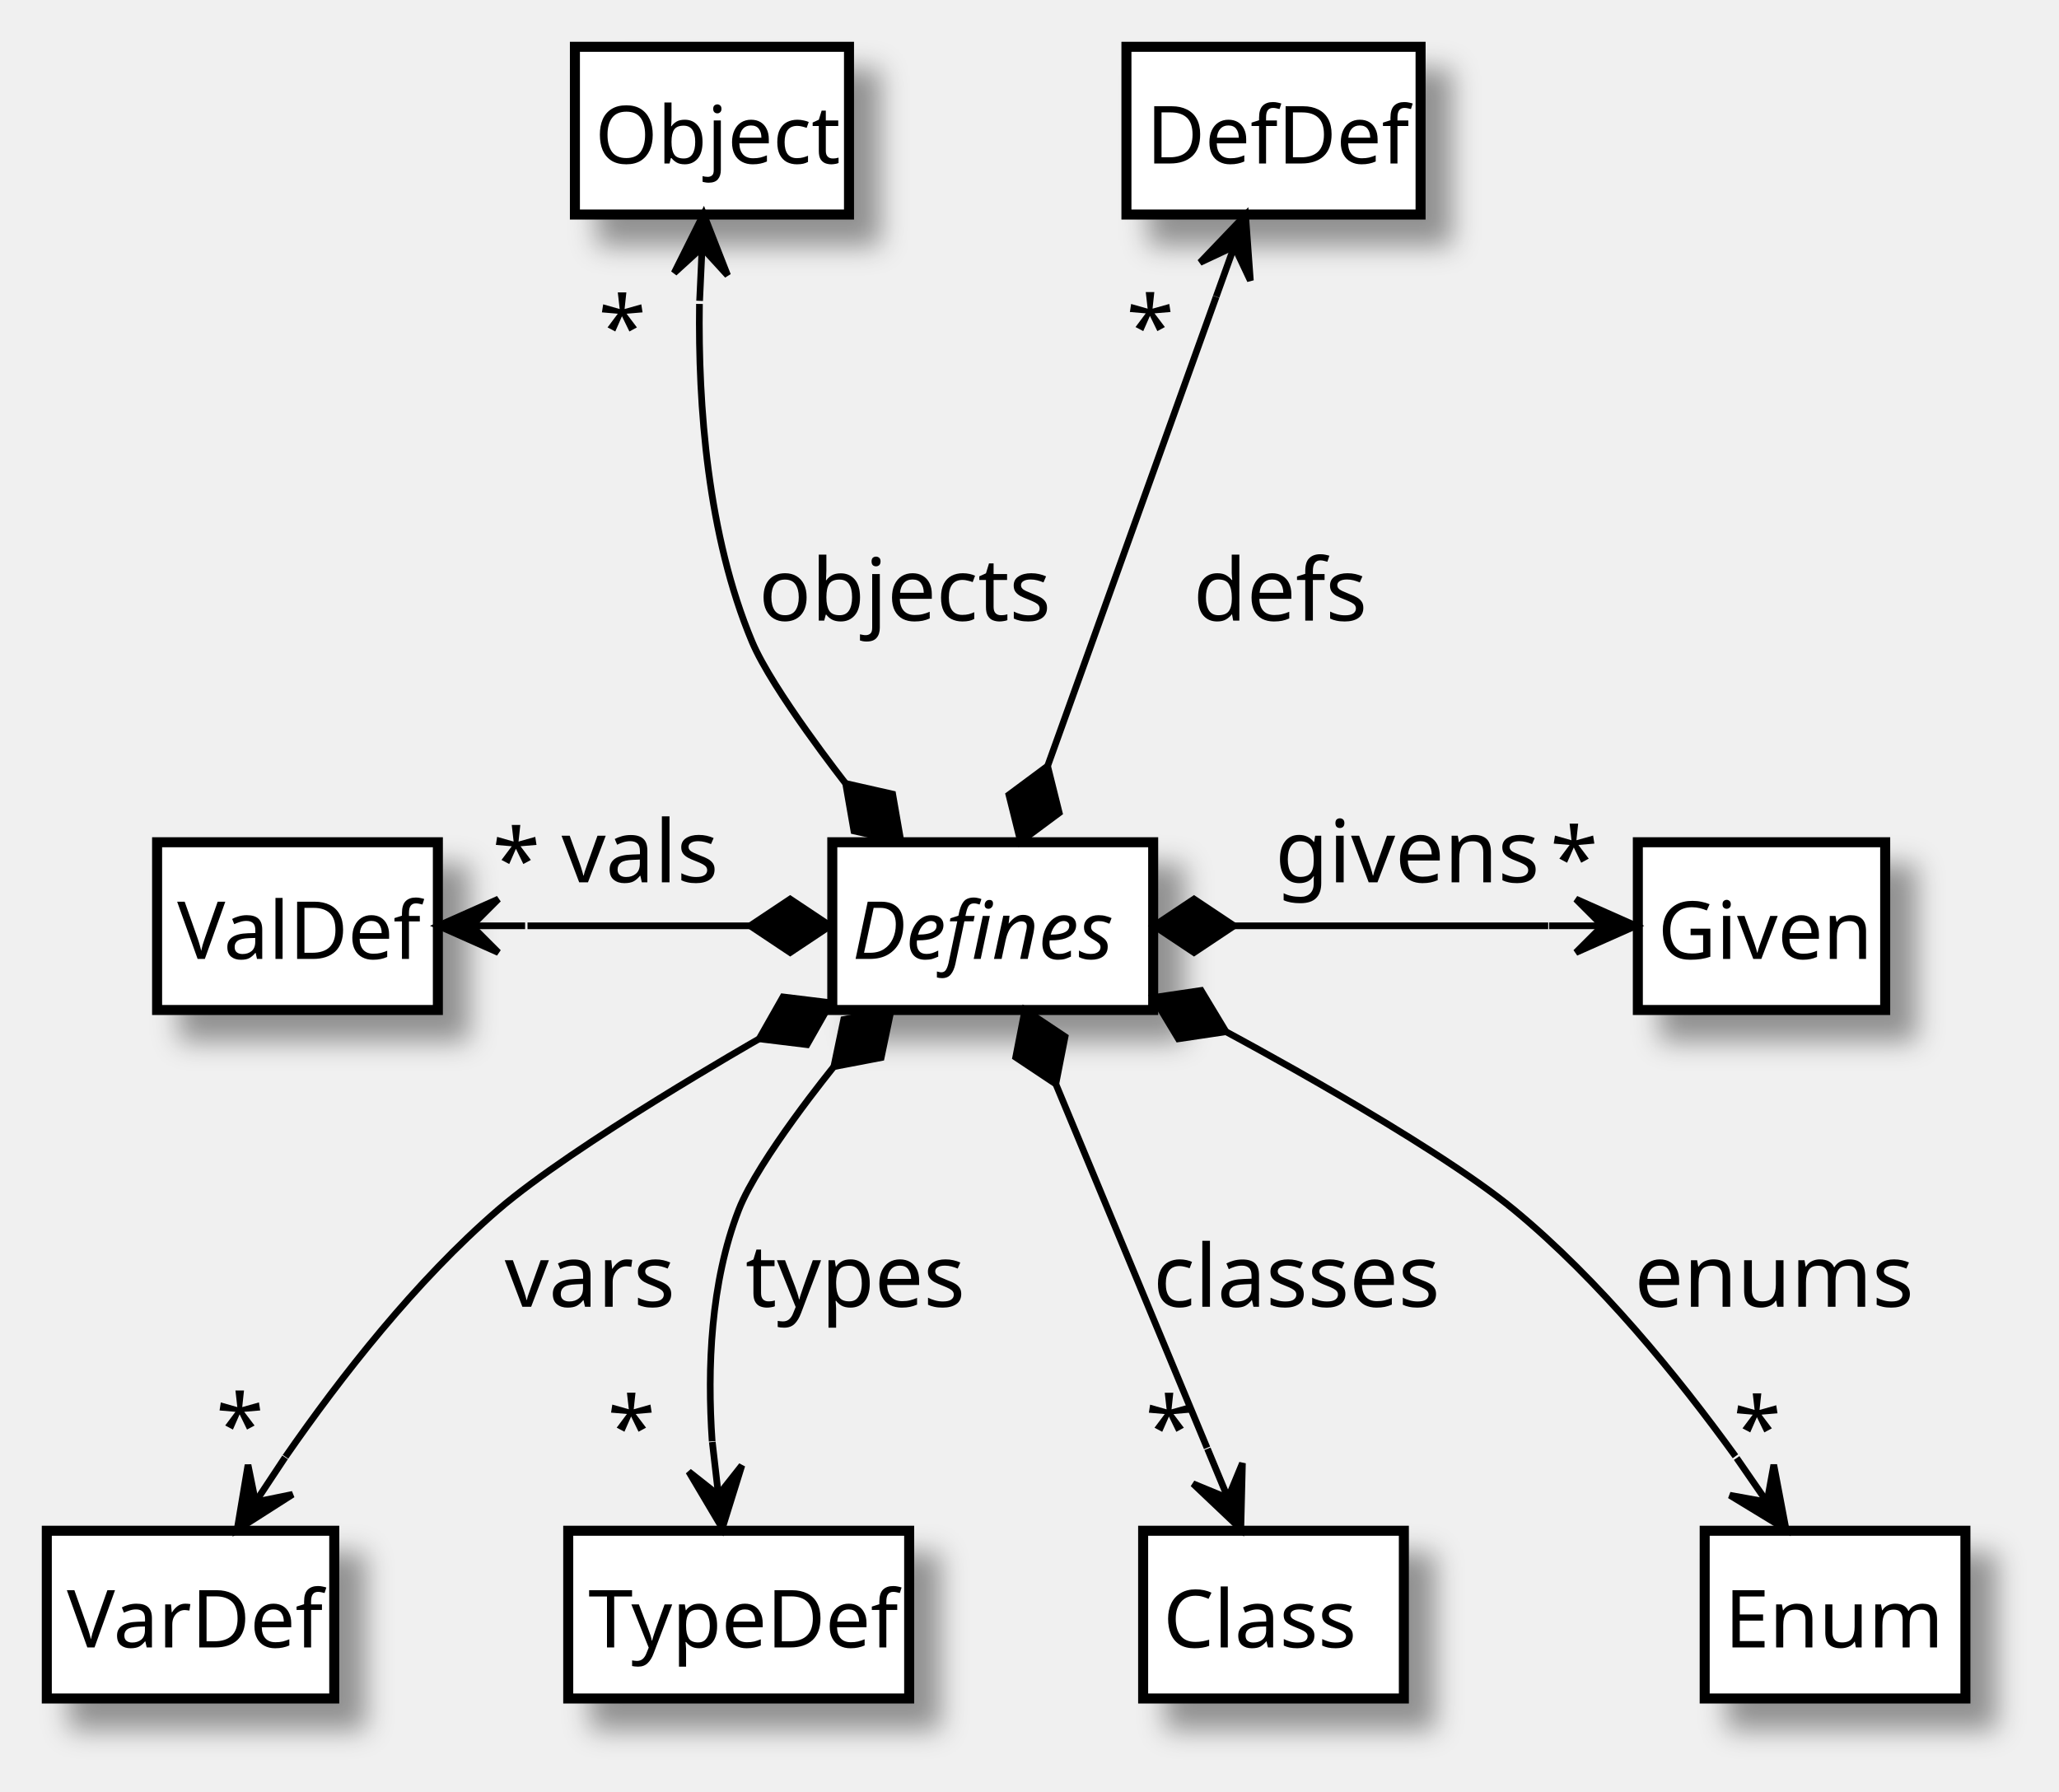
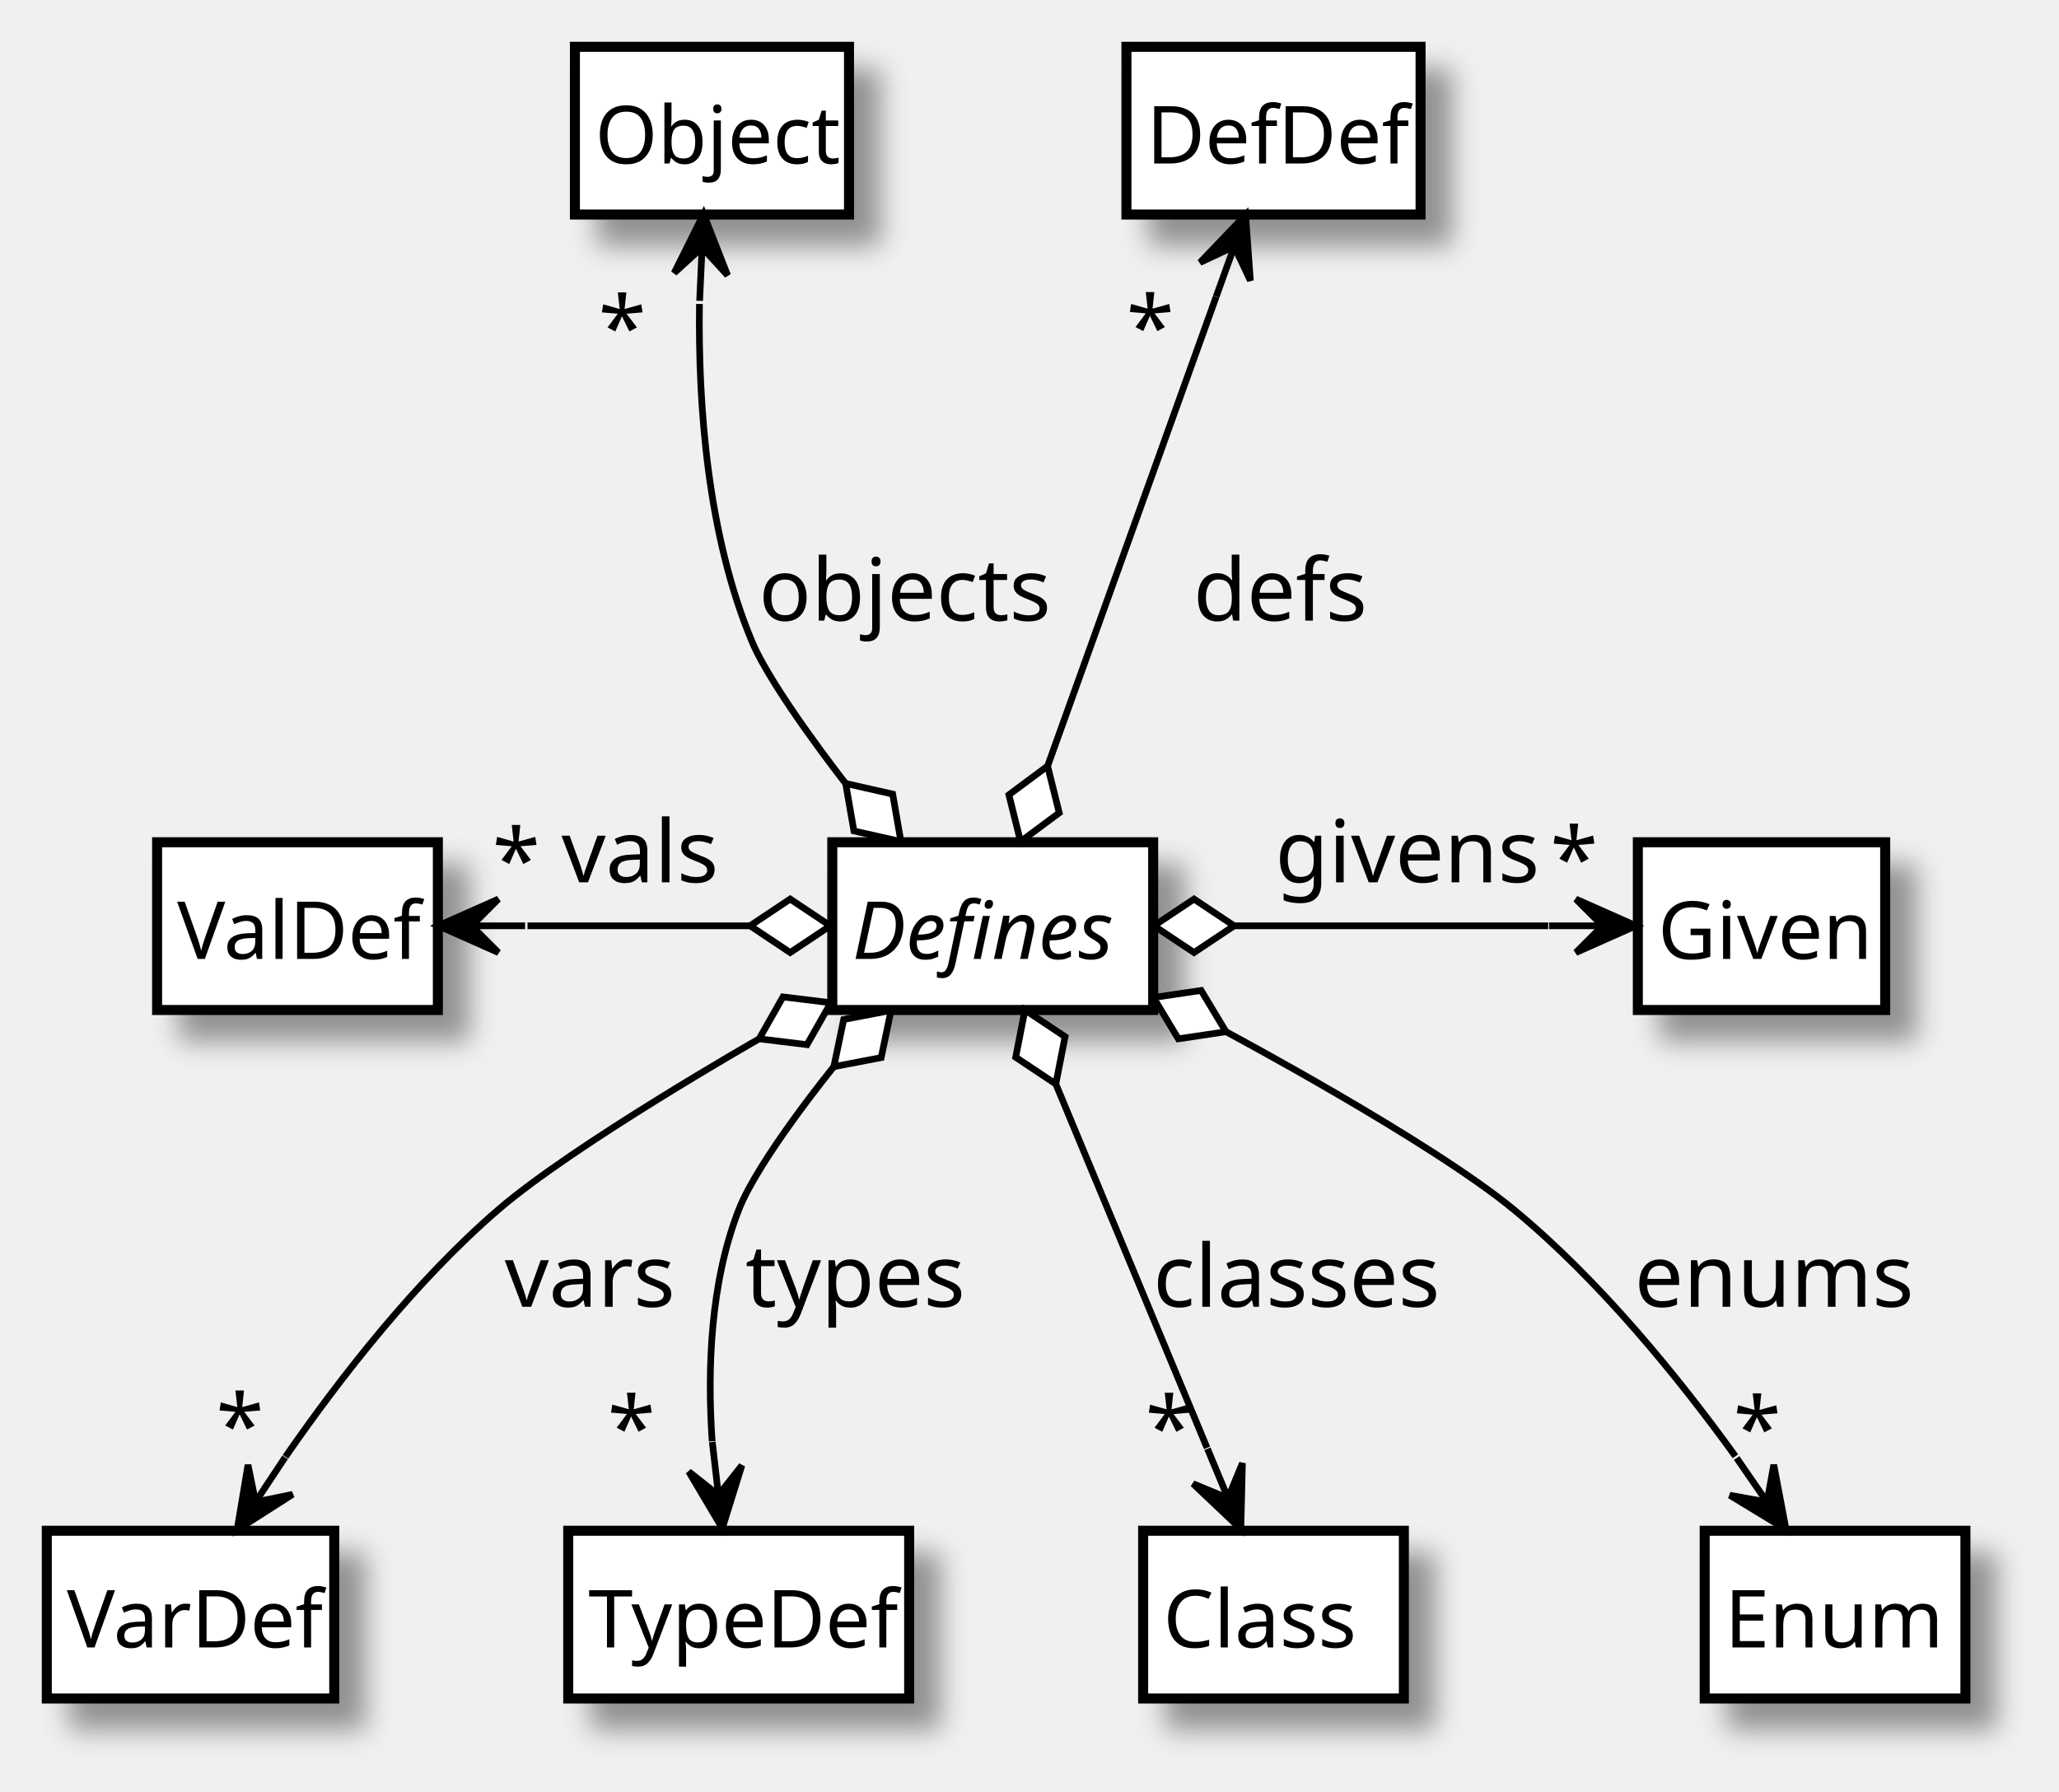
<svg xmlns="http://www.w3.org/2000/svg" contentScriptType="application/ecmascript" contentStyleType="text/css" height="268px" preserveAspectRatio="none" style="width:308px;height:268px;" version="1.1" viewBox="0 0 308 268" width="308px" zoomAndPan="magnify">
  <defs>
-     <filter height="300%" id="fzplopwhvf8co" width="300%" x="-1" y="-1">
+     <filter height="300%" id="f1cpttl667w56g" width="300%" x="-1" y="-1">
      <feGaussianBlur result="blurOut" stdDeviation="2.0" />
      <feColorMatrix in="blurOut" result="blurOut2" type="matrix" values="0 0 0 0 0 0 0 0 0 0 0 0 0 0 0 0 0 0 .4 0" />
      <feOffset dx="4.0" dy="4.0" in="blurOut2" result="blurOut3" />
      <feBlend in="SourceGraphic" in2="blurOut3" mode="normal" />
    </filter>
  </defs>
  <g>
-     <rect codeLine="1" fill="#FFFFFF" filter="url(#fzplopwhvf8co)" height="25.094" id="Defines" style="stroke:#000000;stroke-width:1.5;" width="48" x="124.5" y="126" />
-     <text fill="#000000" font-family="sans-serif" font-size="12" font-style="italic" lengthAdjust="spacingAndGlyphs" textLength="42" x="127.5" y="143.457">Defines</text>
-     <rect fill="#FFFFFF" filter="url(#fzplopwhvf8co)" height="25.094" id="ValDef" style="stroke:#000000;stroke-width:1.5;" width="42" x="23.5" y="126" />
-     <text fill="#000000" font-family="sans-serif" font-size="12" lengthAdjust="spacingAndGlyphs" textLength="36" x="26.5" y="143.457">ValDef</text>
-     <rect fill="#FFFFFF" filter="url(#fzplopwhvf8co)" height="25.094" id="DefDef" style="stroke:#000000;stroke-width:1.5;" width="44" x="168.5" y="7" />
-     <text fill="#000000" font-family="sans-serif" font-size="12" lengthAdjust="spacingAndGlyphs" textLength="38" x="171.5" y="24.457">DefDef</text>
-     <rect fill="#FFFFFF" filter="url(#fzplopwhvf8co)" height="25.094" id="VarDef" style="stroke:#000000;stroke-width:1.5;" width="43" x="7" y="229" />
-     <text fill="#000000" font-family="sans-serif" font-size="12" lengthAdjust="spacingAndGlyphs" textLength="37" x="10" y="246.457">VarDef</text>
-     <rect fill="#FFFFFF" filter="url(#fzplopwhvf8co)" height="25.094" id="TypeDef" style="stroke:#000000;stroke-width:1.5;" width="51" x="85" y="229" />
-     <text fill="#000000" font-family="sans-serif" font-size="12" lengthAdjust="spacingAndGlyphs" textLength="45" x="88" y="246.457">TypeDef</text>
-     <rect fill="#FFFFFF" filter="url(#fzplopwhvf8co)" height="25.094" id="Class" style="stroke:#000000;stroke-width:1.5;" width="39" x="171" y="229" />
-     <text fill="#000000" font-family="sans-serif" font-size="12" lengthAdjust="spacingAndGlyphs" textLength="33" x="174" y="246.457">Class</text>
-     <rect fill="#FFFFFF" filter="url(#fzplopwhvf8co)" height="25.094" id="Enum" style="stroke:#000000;stroke-width:1.5;" width="39" x="255" y="229" />
-     <text fill="#000000" font-family="sans-serif" font-size="12" lengthAdjust="spacingAndGlyphs" textLength="33" x="258" y="246.457">Enum</text>
-     <rect fill="#FFFFFF" filter="url(#fzplopwhvf8co)" height="25.094" id="Object" style="stroke:#000000;stroke-width:1.5;" width="41" x="86" y="7" />
-     <text fill="#000000" font-family="sans-serif" font-size="12" lengthAdjust="spacingAndGlyphs" textLength="35" x="89" y="24.457">Object</text>
-     <rect fill="#FFFFFF" filter="url(#fzplopwhvf8co)" height="25.094" id="Given" style="stroke:#000000;stroke-width:1.5;" width="37" x="245" y="126" />
-     <text fill="#000000" font-family="sans-serif" font-size="12" lengthAdjust="spacingAndGlyphs" textLength="31" x="248" y="143.457">Given</text>
+     <rect codeLine="1" fill="#FFFFFF" filter="url(#f1cpttl667w56g)" height="25.094" id="Defines" style="stroke:#000000;stroke-width:1.5;" width="48" x="124.5" y="126" />
+     <text fill="#000000" font-family="sans-serif" font-size="12" font-style="italic" lengthAdjust="spacing" textLength="42" x="127.5" y="143.457">Defines</text>
+     <rect fill="#FFFFFF" filter="url(#f1cpttl667w56g)" height="25.094" id="ValDef" style="stroke:#000000;stroke-width:1.5;" width="42" x="23.5" y="126" />
+     <text fill="#000000" font-family="sans-serif" font-size="12" lengthAdjust="spacing" textLength="36" x="26.5" y="143.457">ValDef</text>
+     <rect fill="#FFFFFF" filter="url(#f1cpttl667w56g)" height="25.094" id="DefDef" style="stroke:#000000;stroke-width:1.5;" width="44" x="168.5" y="7" />
+     <text fill="#000000" font-family="sans-serif" font-size="12" lengthAdjust="spacing" textLength="38" x="171.5" y="24.457">DefDef</text>
+     <rect fill="#FFFFFF" filter="url(#f1cpttl667w56g)" height="25.094" id="VarDef" style="stroke:#000000;stroke-width:1.5;" width="43" x="7" y="229" />
+     <text fill="#000000" font-family="sans-serif" font-size="12" lengthAdjust="spacing" textLength="37" x="10" y="246.457">VarDef</text>
+     <rect fill="#FFFFFF" filter="url(#f1cpttl667w56g)" height="25.094" id="TypeDef" style="stroke:#000000;stroke-width:1.5;" width="51" x="85" y="229" />
+     <text fill="#000000" font-family="sans-serif" font-size="12" lengthAdjust="spacing" textLength="45" x="88" y="246.457">TypeDef</text>
+     <rect fill="#FFFFFF" filter="url(#f1cpttl667w56g)" height="25.094" id="Class" style="stroke:#000000;stroke-width:1.5;" width="39" x="171" y="229" />
+     <text fill="#000000" font-family="sans-serif" font-size="12" lengthAdjust="spacing" textLength="33" x="174" y="246.457">Class</text>
+     <rect fill="#FFFFFF" filter="url(#f1cpttl667w56g)" height="25.094" id="Enum" style="stroke:#000000;stroke-width:1.5;" width="39" x="255" y="229" />
+     <text fill="#000000" font-family="sans-serif" font-size="12" lengthAdjust="spacing" textLength="33" x="258" y="246.457">Enum</text>
+     <rect fill="#FFFFFF" filter="url(#f1cpttl667w56g)" height="25.094" id="Object" style="stroke:#000000;stroke-width:1.5;" width="41" x="86" y="7" />
+     <text fill="#000000" font-family="sans-serif" font-size="12" lengthAdjust="spacing" textLength="35" x="89" y="24.457">Object</text>
+     <rect fill="#FFFFFF" filter="url(#f1cpttl667w56g)" height="25.094" id="Given" style="stroke:#000000;stroke-width:1.5;" width="37" x="245" y="126" />
+     <text fill="#000000" font-family="sans-serif" font-size="12" lengthAdjust="spacing" textLength="31" x="248" y="143.457">Given</text>
    <path codeLine="7" d="M78.91,138.5 C89.22,138.5 112.2,138.5 112.2,138.5 " fill="none" id="ValDef-Defines" style="stroke:#000000;stroke-width:1.0;" />
-     <polygon fill="#000000" points="124.2,138.5,118.2,134.5,112.2,138.5,118.2,142.5,124.2,138.5" style="stroke:#000000;stroke-width:1.0;" />
+     <polygon fill="#FFFFFF" points="124.2,138.5,118.2,134.5,112.2,138.5,118.2,142.5,124.2,138.5" style="stroke:#000000;stroke-width:1.0;" />
    <polygon fill="#000000" points="65.55,138.5,74.55,142.5,70.55,138.5,74.55,134.5,65.55,138.5" style="stroke:#000000;stroke-width:1.0;" />
    <line style="stroke:#000000;stroke-width:1.0;" x1="70.55" x2="78.55" y1="138.5" y2="138.5" />
-     <text fill="#000000" font-family="sans-serif" font-size="13" lengthAdjust="spacingAndGlyphs" textLength="22" x="84" y="131.995">vals</text>
-     <text fill="#000000" font-family="sans-serif" font-size="13" lengthAdjust="spacingAndGlyphs" textLength="5" x="73.645" y="133.289">*</text>
+     <text fill="#000000" font-family="sans-serif" font-size="13" lengthAdjust="spacing" textLength="22" x="84" y="131.995">vals</text>
+     <text fill="#000000" font-family="sans-serif" font-size="13" lengthAdjust="spacing" textLength="5" x="73.645" y="133.289">*</text>
    <path codeLine="8" d="M181.92,44.4 C174.68,64.56 156.707,114.603 156.707,114.603 " fill="none" id="DefDef-Defines" style="stroke:#000000;stroke-width:1.0;" />
-     <polygon fill="#000000" points="152.66,125.9,158.449,121.6,156.707,114.603,150.918,118.903,152.66,125.9" style="stroke:#000000;stroke-width:1.0;" />
+     <polygon fill="#FFFFFF" points="152.66,125.9,158.449,121.6,156.707,114.603,150.918,118.903,152.66,125.9" style="stroke:#000000;stroke-width:1.0;" />
    <polygon fill="#000000" points="186.32,32.15,179.512,39.267,184.629,36.855,187.04,41.972,186.32,32.15" style="stroke:#000000;stroke-width:1.0;" />
    <line style="stroke:#000000;stroke-width:1.0;" x1="184.629" x2="181.925" y1="36.855" y2="44.38" />
-     <text fill="#000000" font-family="sans-serif" font-size="13" lengthAdjust="spacingAndGlyphs" textLength="0" x="190.5" y="76.495" />
-     <text fill="#000000" font-family="sans-serif" font-size="13" lengthAdjust="spacingAndGlyphs" textLength="24" x="178.5" y="92.847">defs</text>
-     <text fill="#000000" font-family="sans-serif" font-size="13" lengthAdjust="spacingAndGlyphs" textLength="5" x="168.486" y="53.567">*</text>
+     <text fill="#000000" font-family="sans-serif" font-size="13" lengthAdjust="spacing" textLength="0" x="190.5" y="76.495" />
+     <text fill="#000000" font-family="sans-serif" font-size="13" lengthAdjust="spacing" textLength="24" x="178.5" y="92.847">defs</text>
+     <text fill="#000000" font-family="sans-serif" font-size="13" lengthAdjust="spacing" textLength="5" x="168.486" y="53.567">*</text>
    <path codeLine="9" d="M113.563,155.408 C113.563,155.408 85.82,171.23 74.5,181 C62.19,191.62 50.98,205.98 42.7,217.94 " fill="none" id="Defines-VarDef" style="stroke:#000000;stroke-width:1.0;" />
    <polygon fill="#000000" points="35.47,228.86,43.771,223.56,38.228,224.69,37.099,219.147,35.47,228.86" style="stroke:#000000;stroke-width:1.0;" />
    <line style="stroke:#000000;stroke-width:1.0;" x1="38.228" x2="42.645" y1="224.69" y2="218.02" />
-     <polygon fill="#000000" points="124.28,150.01,117.122,149.137,113.563,155.408,120.721,156.281,124.28,150.01" style="stroke:#000000;stroke-width:1.0;" />
-     <text fill="#000000" font-family="sans-serif" font-size="13" lengthAdjust="spacingAndGlyphs" textLength="23" x="75.5" y="195.495">vars</text>
-     <text fill="#000000" font-family="sans-serif" font-size="13" lengthAdjust="spacingAndGlyphs" textLength="5" x="32.314" y="217.894">*</text>
+     <polygon fill="#FFFFFF" points="124.28,150.01,117.122,149.137,113.563,155.408,120.721,156.281,124.28,150.01" style="stroke:#000000;stroke-width:1.0;" />
+     <text fill="#000000" font-family="sans-serif" font-size="13" lengthAdjust="spacing" textLength="23" x="75.5" y="195.495">vars</text>
+     <text fill="#000000" font-family="sans-serif" font-size="13" lengthAdjust="spacing" textLength="5" x="32.314" y="217.894">*</text>
    <path codeLine="10" d="M124.733,159.572 C124.733,159.572 113.45,173.42 110.5,181 C106.28,191.85 105.78,204.67 106.53,215.62 " fill="none" id="Defines-TypeDef" style="stroke:#000000;stroke-width:1.0;" />
    <polygon fill="#000000" points="108.05,228.63,110.975,219.225,107.468,223.664,103.029,220.157,108.05,228.63" style="stroke:#000000;stroke-width:1.0;" />
    <line style="stroke:#000000;stroke-width:1.0;" x1="107.468" x2="106.55" y1="223.664" y2="215.72" />
-     <polygon fill="#000000" points="133.29,151.16,126.207,152.514,124.733,159.572,131.815,158.219,133.29,151.16" style="stroke:#000000;stroke-width:1.0;" />
-     <text fill="#000000" font-family="sans-serif" font-size="13" lengthAdjust="spacingAndGlyphs" textLength="32" x="111.5" y="195.495">types</text>
-     <text fill="#000000" font-family="sans-serif" font-size="13" lengthAdjust="spacingAndGlyphs" textLength="5" x="90.875" y="218.218">*</text>
+     <polygon fill="#FFFFFF" points="133.29,151.16,126.207,152.514,124.733,159.572,131.815,158.219,133.29,151.16" style="stroke:#000000;stroke-width:1.0;" />
+     <text fill="#000000" font-family="sans-serif" font-size="13" lengthAdjust="spacing" textLength="32" x="111.5" y="195.495">types</text>
+     <text fill="#000000" font-family="sans-serif" font-size="13" lengthAdjust="spacing" textLength="5" x="90.875" y="218.218">*</text>
    <path codeLine="11" d="M157.935,162.167 C157.935,162.167 173.86,200.47 180.56,216.6 " fill="none" id="Defines-Class" style="stroke:#000000;stroke-width:1.0;" />
    <polygon fill="#000000" points="185.61,228.74,185.851,218.894,183.692,224.123,178.463,221.964,185.61,228.74" style="stroke:#000000;stroke-width:1.0;" />
    <line style="stroke:#000000;stroke-width:1.0;" x1="183.692" x2="180.62" y1="224.123" y2="216.735" />
-     <polygon fill="#000000" points="153.32,151.09,151.935,158.167,157.935,162.167,159.32,155.09,153.32,151.09" style="stroke:#000000;stroke-width:1.0;" />
-     <text fill="#000000" font-family="sans-serif" font-size="13" lengthAdjust="spacingAndGlyphs" textLength="45" x="172.5" y="195.495">classes</text>
-     <text fill="#000000" font-family="sans-serif" font-size="13" lengthAdjust="spacingAndGlyphs" textLength="0" x="181.824" y="201.876" />
-     <text fill="#000000" font-family="sans-serif" font-size="13" lengthAdjust="spacingAndGlyphs" textLength="5" x="171.324" y="218.228">*</text>
+     <polygon fill="#FFFFFF" points="153.32,151.09,151.935,158.167,157.935,162.167,159.32,155.09,153.32,151.09" style="stroke:#000000;stroke-width:1.0;" />
+     <text fill="#000000" font-family="sans-serif" font-size="13" lengthAdjust="spacing" textLength="45" x="172.5" y="195.495">classes</text>
+     <text fill="#000000" font-family="sans-serif" font-size="13" lengthAdjust="spacing" textLength="0" x="181.824" y="201.876" />
+     <text fill="#000000" font-family="sans-serif" font-size="13" lengthAdjust="spacing" textLength="5" x="171.324" y="218.228">*</text>
    <path codeLine="12" d="M183.394,154.347 C183.394,154.347 214.01,170.68 226.5,181 C239.24,191.52 250.94,205.88 259.6,217.86 " fill="none" id="Defines-Enum" style="stroke:#000000;stroke-width:1.0;" />
    <polygon fill="#000000" points="267.17,228.81,265.334,219.134,264.323,224.699,258.758,223.688,267.17,228.81" style="stroke:#000000;stroke-width:1.0;" />
    <line style="stroke:#000000;stroke-width:1.0;" x1="264.323" x2="259.78" y1="224.699" y2="218.12" />
-     <polygon fill="#000000" points="172.54,149.23,176.261,155.407,183.394,154.347,179.673,148.171,172.54,149.23" style="stroke:#000000;stroke-width:1.0;" />
-     <text fill="#000000" font-family="sans-serif" font-size="13" lengthAdjust="spacingAndGlyphs" textLength="39" x="244.5" y="195.495">enums</text>
-     <text fill="#000000" font-family="sans-serif" font-size="13" lengthAdjust="spacingAndGlyphs" textLength="0" x="263.782" y="201.967" />
-     <text fill="#000000" font-family="sans-serif" font-size="13" lengthAdjust="spacingAndGlyphs" textLength="5" x="259.282" y="218.319">*</text>
+     <polygon fill="#FFFFFF" points="172.54,149.23,176.261,155.407,183.394,154.347,179.673,148.171,172.54,149.23" style="stroke:#000000;stroke-width:1.0;" />
+     <text fill="#000000" font-family="sans-serif" font-size="13" lengthAdjust="spacing" textLength="39" x="244.5" y="195.495">enums</text>
+     <text fill="#000000" font-family="sans-serif" font-size="13" lengthAdjust="spacing" textLength="0" x="263.782" y="201.967" />
+     <text fill="#000000" font-family="sans-serif" font-size="13" lengthAdjust="spacing" textLength="5" x="259.282" y="218.319">*</text>
    <path codeLine="13" d="M104.63,45.47 C104.42,60.64 105.83,80.08 112.5,96 C115.54,103.26 126.498,117.206 126.498,117.206 " fill="none" id="Object-Defines" style="stroke:#000000;stroke-width:1.0;" />
-     <polygon fill="#000000" points="134.77,125.9,133.532,118.796,126.498,117.206,127.736,124.31,134.77,125.9" style="stroke:#000000;stroke-width:1.0;" />
+     <polygon fill="#FFFFFF" points="134.77,125.9,133.532,118.796,126.498,117.206,127.736,124.31,134.77,125.9" style="stroke:#000000;stroke-width:1.0;" />
    <polygon fill="#000000" points="105.25,32.02,100.849,40.831,105.025,37.015,108.84,41.191,105.25,32.02" style="stroke:#000000;stroke-width:1.0;" />
    <line style="stroke:#000000;stroke-width:1.0;" x1="105.025" x2="104.655" y1="37.015" y2="45.005" />
-     <text fill="#000000" font-family="sans-serif" font-size="13" lengthAdjust="spacingAndGlyphs" textLength="0" x="136.5" y="76.495" />
-     <text fill="#000000" font-family="sans-serif" font-size="13" lengthAdjust="spacingAndGlyphs" textLength="42" x="113.5" y="92.847">objects</text>
-     <text fill="#000000" font-family="sans-serif" font-size="13" lengthAdjust="spacingAndGlyphs" textLength="5" x="89.508" y="53.622">*</text>
-     <text fill="#000000" font-family="sans-serif" font-size="13" lengthAdjust="spacingAndGlyphs" textLength="0" x="96.008" y="69.974" />
+     <text fill="#000000" font-family="sans-serif" font-size="13" lengthAdjust="spacing" textLength="0" x="136.5" y="76.495" />
+     <text fill="#000000" font-family="sans-serif" font-size="13" lengthAdjust="spacing" textLength="42" x="113.5" y="92.847">objects</text>
+     <text fill="#000000" font-family="sans-serif" font-size="13" lengthAdjust="spacing" textLength="5" x="89.508" y="53.622">*</text>
+     <text fill="#000000" font-family="sans-serif" font-size="13" lengthAdjust="spacing" textLength="0" x="96.008" y="69.974" />
    <path codeLine="14" d="M184.61,138.5 C184.61,138.5 217.4,138.5 231.59,138.5 " fill="none" id="Defines-Given" style="stroke:#000000;stroke-width:1.0;" />
    <polygon fill="#000000" points="244.73,138.5,235.73,134.5,239.73,138.5,235.73,142.5,244.73,138.5" style="stroke:#000000;stroke-width:1.0;" />
    <line style="stroke:#000000;stroke-width:1.0;" x1="239.73" x2="231.73" y1="138.5" y2="138.5" />
-     <polygon fill="#000000" points="172.61,138.5,178.61,142.5,184.61,138.5,178.61,134.5,172.61,138.5" style="stroke:#000000;stroke-width:1.0;" />
-     <text fill="#000000" font-family="sans-serif" font-size="13" lengthAdjust="spacingAndGlyphs" textLength="36" x="190.75" y="131.995">givens</text>
-     <text fill="#000000" font-family="sans-serif" font-size="13" lengthAdjust="spacingAndGlyphs" textLength="5" x="231.887" y="133.093">*</text>
+     <polygon fill="#FFFFFF" points="172.61,138.5,178.61,142.5,184.61,138.5,178.61,134.5,172.61,138.5" style="stroke:#000000;stroke-width:1.0;" />
+     <text fill="#000000" font-family="sans-serif" font-size="13" lengthAdjust="spacing" textLength="36" x="190.75" y="131.995">givens</text>
+     <text fill="#000000" font-family="sans-serif" font-size="13" lengthAdjust="spacing" textLength="5" x="231.887" y="133.093">*</text>
  </g>
</svg>
